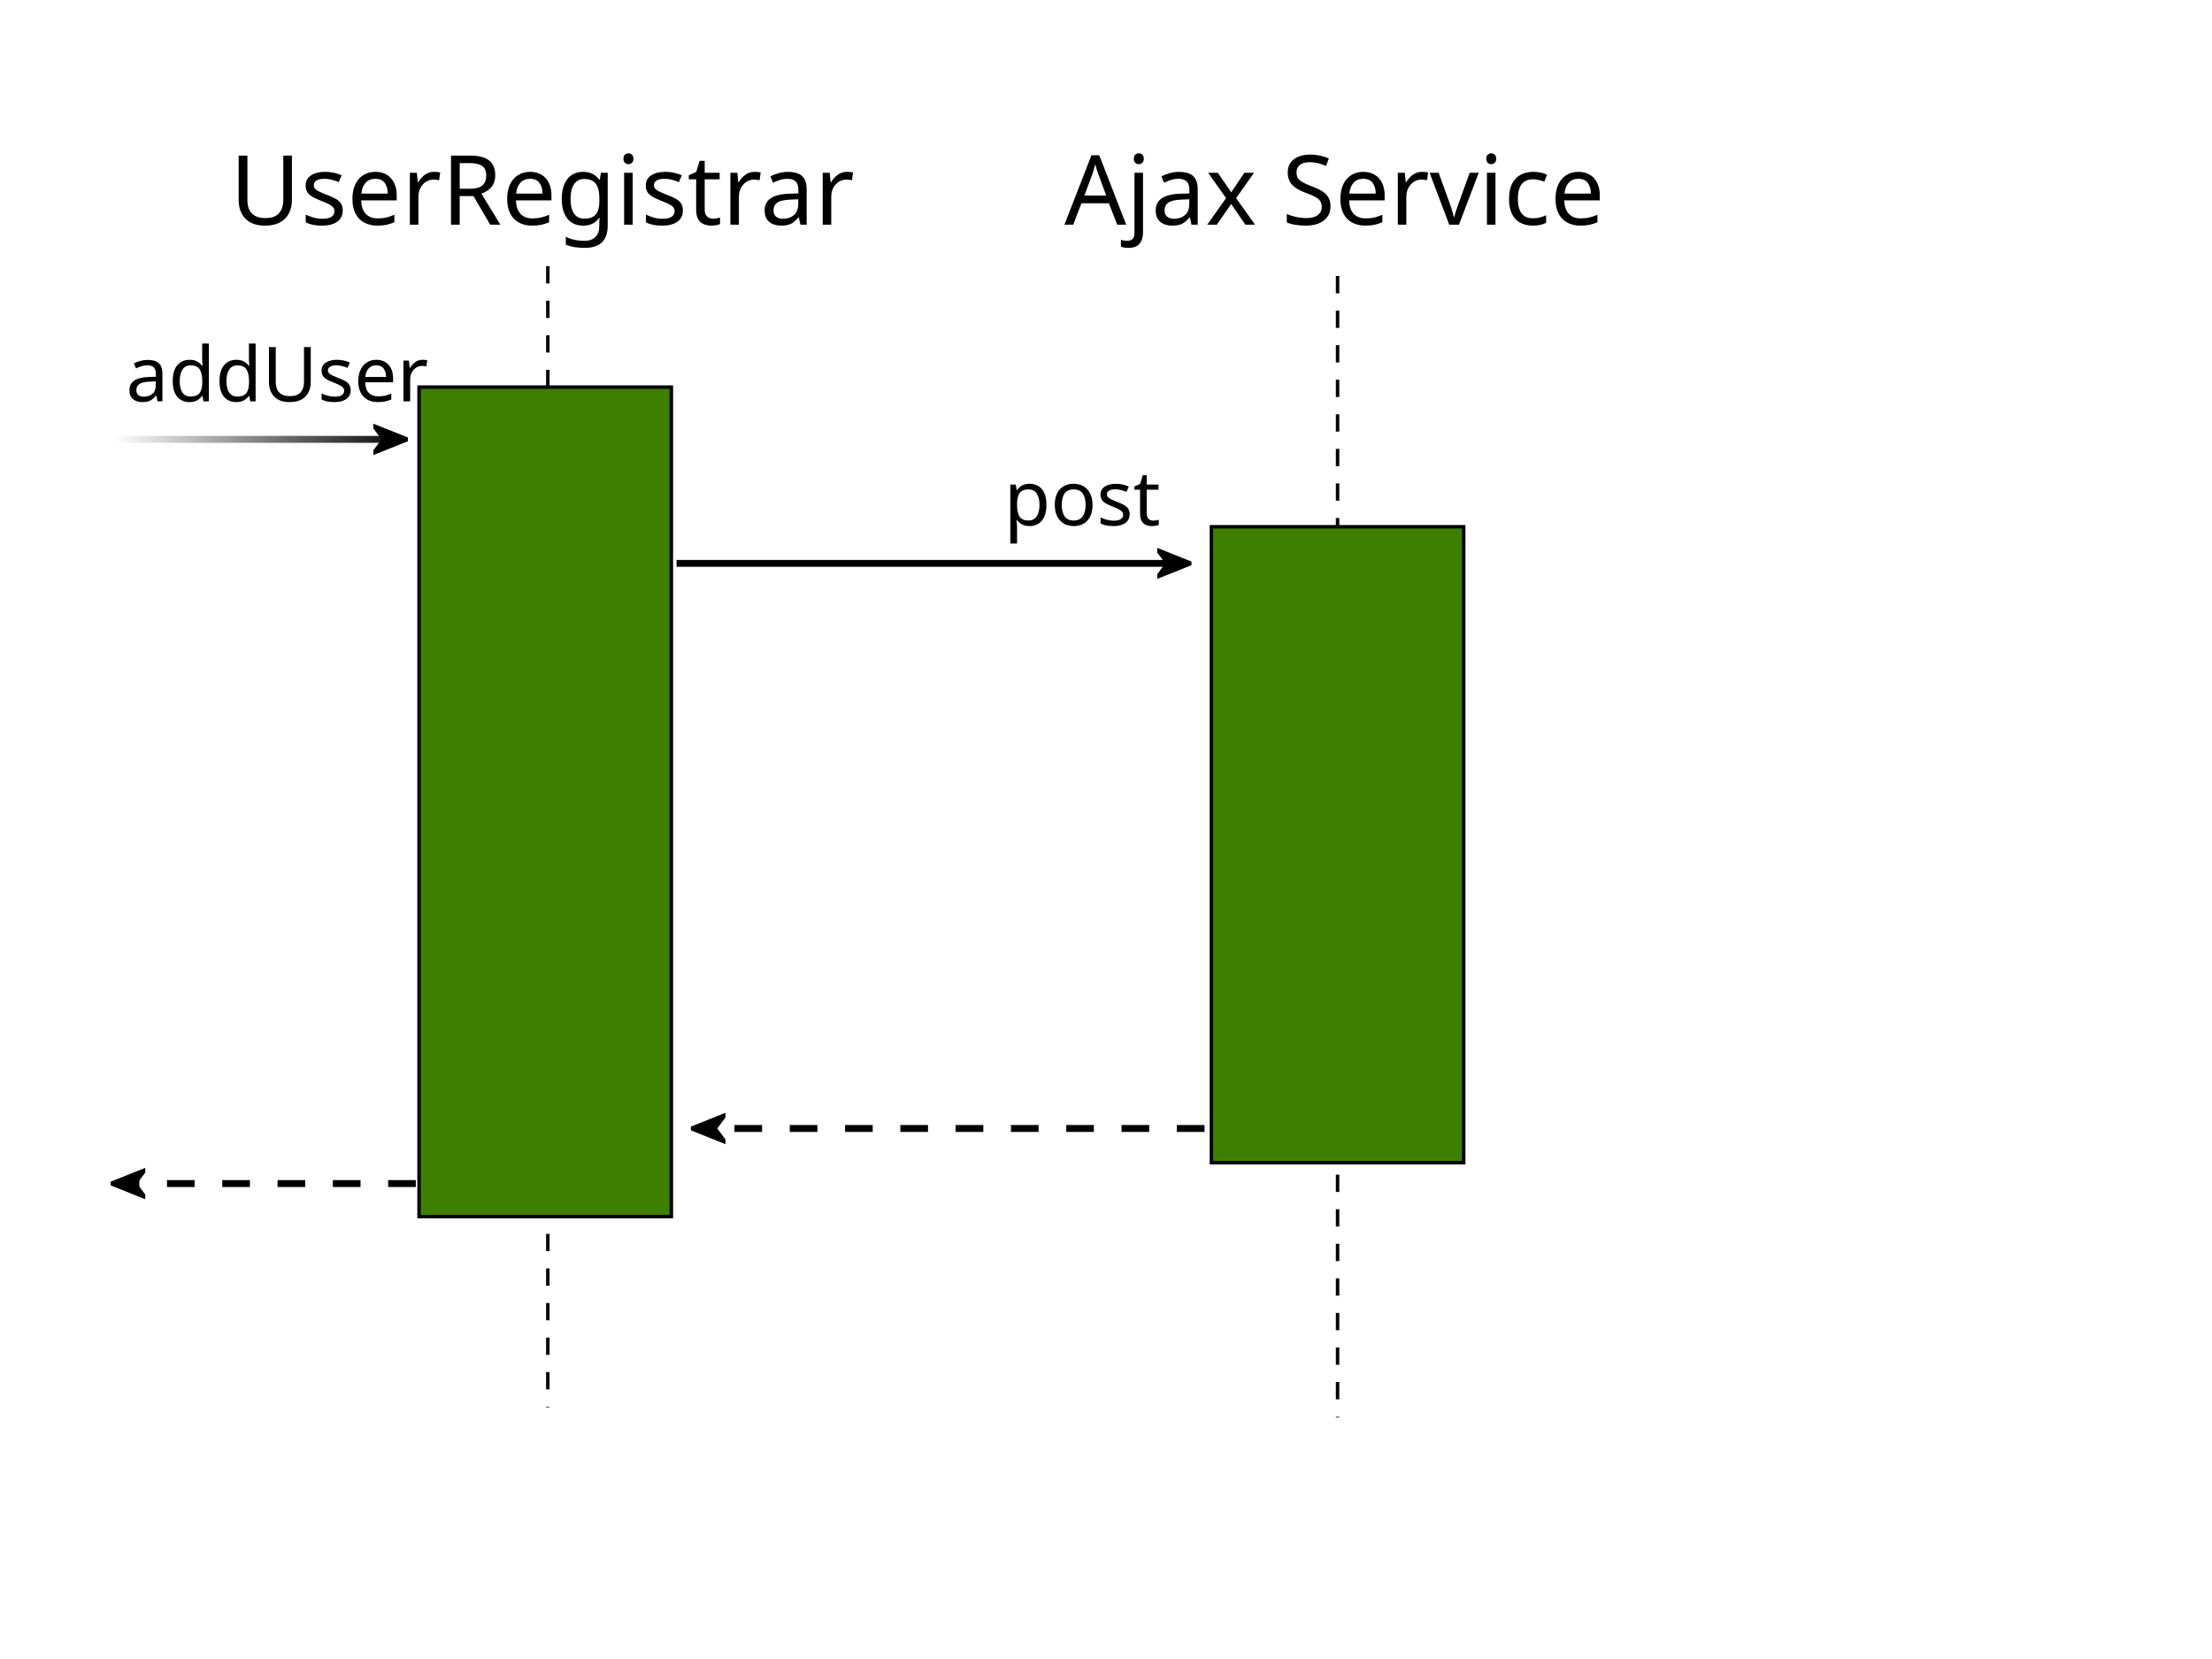
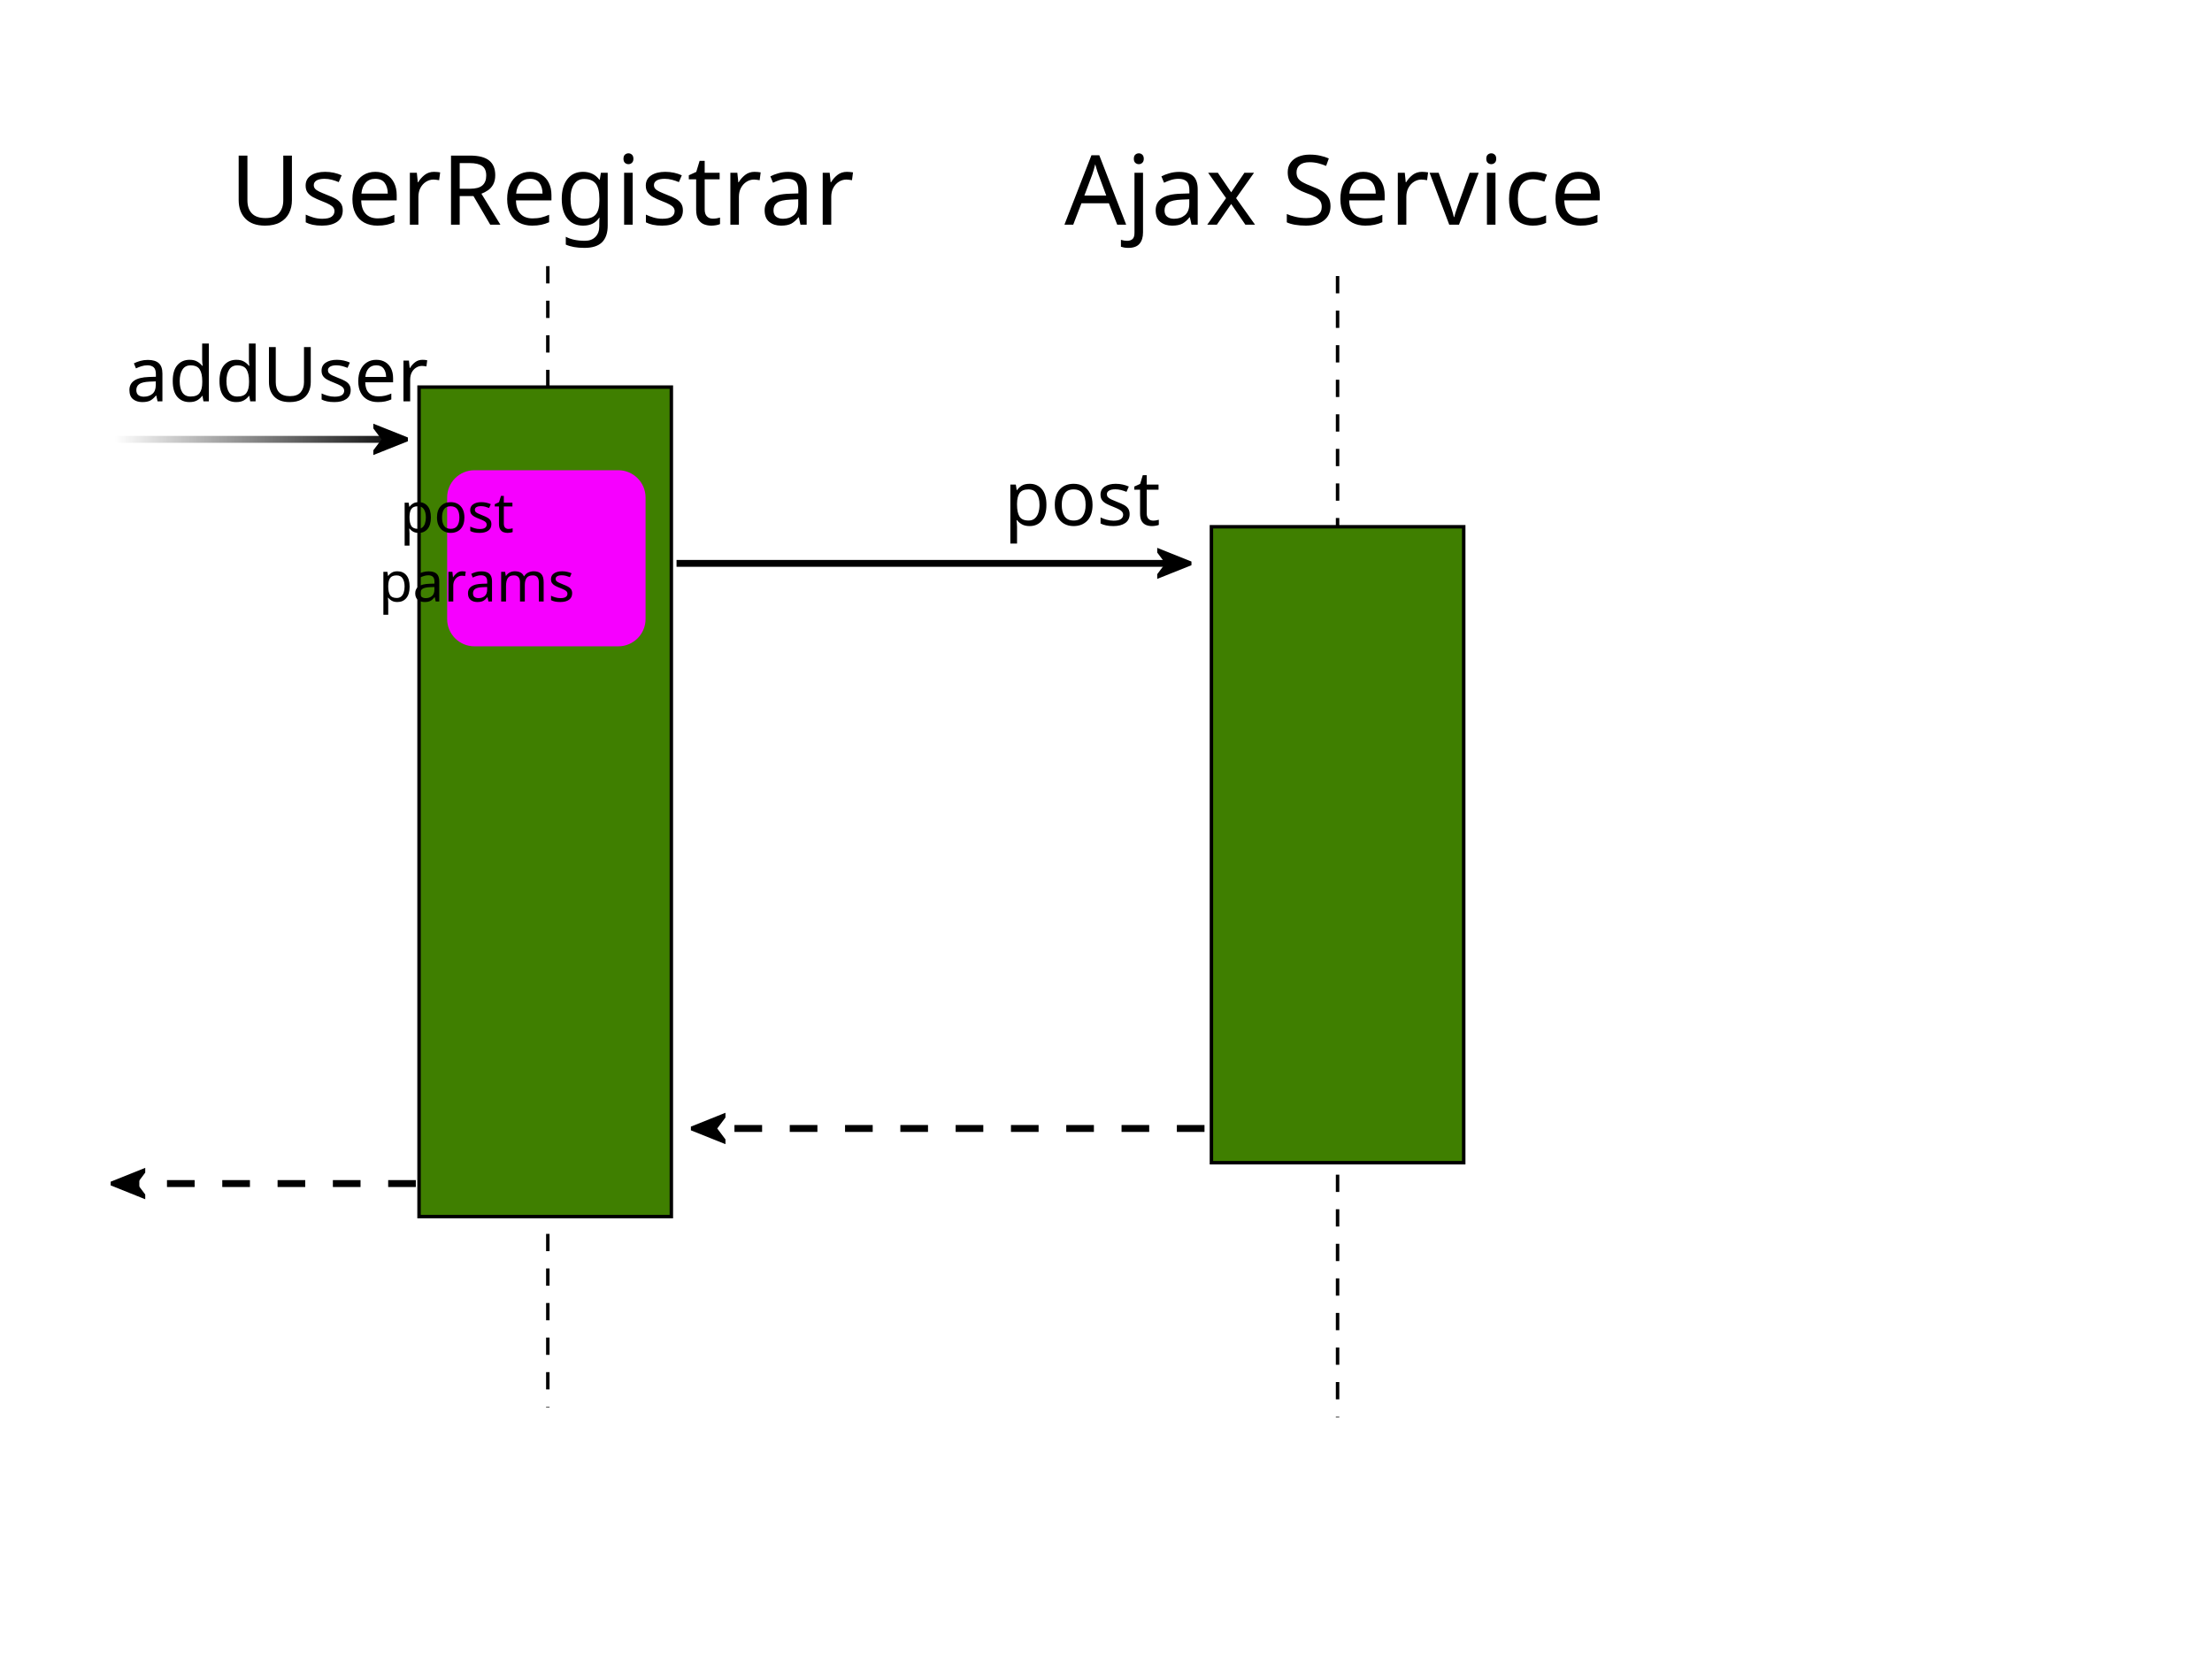
<svg xmlns="http://www.w3.org/2000/svg" xmlns:ns1="http://www.openswatchbook.org/uri/2009/osb" xmlns:xlink="http://www.w3.org/1999/xlink" width="640" height="480" id="svg3048" version="1.1">
  <defs id="defs3050">
    <linearGradient id="linearGradient9699" ns1:paint="solid">
      <stop style="stop-color:#000000;stop-opacity:1;" offset="0" id="stop9701" />
    </linearGradient>
    <linearGradient id="linearGradient8247">
      <stop style="stop-color:#501616;stop-opacity:1;" offset="0" id="stop8249" />
      <stop style="stop-color:#501616;stop-opacity:0;" offset="1" id="stop8251" />
    </linearGradient>
    <linearGradient id="linearGradient8239">
      <stop style="stop-color:#000000;stop-opacity:0;" offset="0" id="stop8241" />
      <stop style="stop-color:#000000;stop-opacity:1;" offset="1" id="stop8243" />
    </linearGradient>
    <marker refY="50" refX="50" markerHeight="5" markerWidth="5" viewBox="0 0 100 100" se_type="rightarrow" orient="auto" markerUnits="strokeWidth" id="se_marker_end_svg_6">
      <path stroke-width="10" stroke="#000000" fill="#000000" d="m100,50l-100,40l30,-40l-30,-40z" id="path3053" />
    </marker>
    <marker refY="50" refX="50" markerHeight="5" markerWidth="5" viewBox="0 0 100 100" se_type="rightarrow" orient="auto" markerUnits="strokeWidth" id="se_marker_end_svg_3">
      <path stroke-width="10" stroke="#000000" fill="#000000" d="m100,50l-100,40l30,-40l-30,-40z" id="path3056" />
    </marker>
    <linearGradient xlink:href="#linearGradient8239" id="linearGradient8245" x1="33.207" y1="127.121" x2="118.519" y2="127.121" gradientUnits="userSpaceOnUse" />
    <linearGradient xlink:href="#linearGradient8247" id="linearGradient8253" x1="2.153" y1="159.963" x2="10.764" y2="140.589" gradientUnits="userSpaceOnUse" />
  </defs>
  <g id="g3058">
    <line fill="none" x1="158.5" y1="77" x2="158.5" y2="407.183" id="svg_1" stroke-dasharray="5,5" stroke="#000000" />
    <line stroke-linejoin="null" stroke-linecap="null" x1="195.743" y1="163" x2="339.771" y2="163" id="post-arrow" style="fill:none;stroke:#000000;stroke-width:1.98;marker-end:url(#se_marker_end_svg_6)" />
    <rect stroke-linecap="null" x="121.243" y="112" width="73" height="240" id="svg_2" style="fill:#3f7f00;stroke:#000000;stroke-width:1;stroke-miterlimit:4;stroke-dasharray:none;stroke-linejoin:miter" stroke-linejoin="null" />
    <line id="post-return-arrow" stroke-linejoin="null" stroke-linecap="null" x1="348.5" y1="326.5" x2="204.896" y2="326.5" style="fill:none;stroke:#000000;stroke-width:2;stroke-miterlimit:4;stroke-dasharray:8, 8;stroke-dashoffset:0;marker-end:url(#se_marker_end_svg_3)" />
    <text xml:space="preserve" font-size="24" id="svg_7" y="65" x="156.882" stroke-linecap="null" stroke-linejoin="null" style="font-size:28px;font-style:normal;font-variant:normal;font-weight:normal;font-stretch:normal;text-align:center;line-height:125%;writing-mode:lr-tb;text-anchor:middle;fill:#000000;stroke:#000000;stroke-width:0;stroke-dasharray:none;font-family:Gill Sans;-inkscape-font-specification:Gill Sans">UserRegistrar</text>
    <text xml:space="preserve" style="font-size:22px;font-style:normal;font-variant:normal;font-weight:normal;font-stretch:normal;text-align:start;line-height:125%;letter-spacing:0px;word-spacing:0px;writing-mode:lr-tb;text-anchor:start;fill:#000000;fill-opacity:1;stroke:none;font-family:Gill Sans;-inkscape-font-specification:Gill Sans" x="290.449" y="151.995" id="post-text">
      <tspan x="290.449" y="151.995" id="tspan3107">post</tspan>
    </text>
    <text xml:space="preserve" style="font-size:40px;font-style:normal;font-variant:normal;font-weight:normal;font-stretch:normal;text-align:start;line-height:125%;letter-spacing:0px;word-spacing:0px;writing-mode:lr-tb;text-anchor:start;fill:#000000;fill-opacity:1;stroke:none;font-family:Gill Sans;-inkscape-font-specification:Gill Sans" x="0" y="183.679" id="text3103">
      <tspan id="tspan3105" x="0" y="183.679" />
    </text>
    <text style="font-size:28px;font-style:normal;font-variant:normal;font-weight:normal;font-stretch:normal;text-align:center;line-height:125%;writing-mode:lr-tb;text-anchor:middle;fill:#000000;stroke:#000000;stroke-width:0;stroke-dasharray:none;font-family:Gill Sans;-inkscape-font-specification:Gill Sans" stroke-linejoin="null" stroke-linecap="null" x="386.139" y="65" id="text3133" font-size="24" xml:space="preserve">Ajax Service</text>
    <text xml:space="preserve" style="font-size:40px;font-style:normal;font-variant:normal;font-weight:normal;font-stretch:normal;text-align:start;line-height:125%;letter-spacing:0px;word-spacing:0px;writing-mode:lr-tb;text-anchor:start;fill:#000000;fill-opacity:1;stroke:none;font-family:Gill Sans;-inkscape-font-specification:Gill Sans" x="279.135" y="91.794" id="text3135">
      <tspan id="tspan3137" x="279.135" y="91.794" />
    </text>
    <line id="line7680" y2="410.054" x2="387" y1="79.87" x1="387" style="fill:none;stroke:#000000;stroke-dasharray:5, 5" />
    <rect stroke-linejoin="null" stroke-linecap="null" x="350.5" y="152.408" width="73" height="184" id="post-body" stroke="#000000" fill="#3f7f00" />
    <line style="fill:url(#linearGradient8253);stroke:url(#linearGradient8245);stroke-width:2;marker-end:url(#se_marker_end_svg_6);stroke-miterlimit:4;stroke-dasharray:none;fill-opacity:1" id="line8217" y2="127.121" x2="113.019" y1="127.121" x1="6.222" stroke-linecap="null" stroke-linejoin="null" />
    <text id="text8219" y="116.116" x="36.429" style="font-size:22px;font-style:normal;font-variant:normal;font-weight:normal;font-stretch:normal;text-align:start;line-height:125%;letter-spacing:0px;word-spacing:0px;writing-mode:lr-tb;text-anchor:start;fill:#000000;fill-opacity:1;stroke:none;font-family:Gill Sans;-inkscape-font-specification:Gill Sans" xml:space="preserve">
      <tspan id="tspan8221" y="116.116" x="36.429">addUser</tspan>
    </text>
    <line style="fill:none;stroke:#000000;stroke-width:2;stroke-miterlimit:4;stroke-dasharray:8, 8;stroke-dashoffset:0;marker-end:url(#se_marker_end_svg_3)" y2="342.439" x2="37.021" y1="342.439" x1="120.312" stroke-linecap="null" stroke-linejoin="null" id="add-user-return-arrow" />
+     <g id="post-params" transform="translate(-1.522199,-4.059197)">
+       <rect y="140.111" x="130.895" height="50.948" width="57.406" id="rect3099" style="fill:#f600ff;fill-opacity:1;stroke:#000000;stroke-width:0;stroke-linecap:butt;stroke-linejoin:miter;stroke-miterlimit:4;stroke-opacity:1;stroke-dasharray:none;stroke-dashoffset:0" ry="7.893" rx="7.893" />
+       <text id="text3904" y="158.089" x="159.457" style="font-size:22px;font-style:normal;font-variant:normal;font-weight:normal;font-stretch:normal;text-align:center;line-height:125%;letter-spacing:0px;word-spacing:0px;writing-mode:lr-tb;text-anchor:middle;fill:#000000;fill-opacity:1;stroke:none;font-family:Gill Sans;-inkscape-font-specification:Gill Sans" xml:space="preserve">
+         <tspan style="font-size:16px;text-align:center;text-anchor:middle" id="tspan3906" y="158.089" x="159.457">post</tspan>
+         <tspan id="tspan3908" style="font-size:16px;text-align:center;text-anchor:middle" y="178.089" x="159.457">params</tspan>
+       </text>
+     </g>
+     <path style="fill:none;stroke:none" d="m 158.816,158.816 c 5.074,40.085 62.41,47.188 62.41,47.188 l 166.934,-1.522" id="post-params-path" />
  </g>
</svg>
